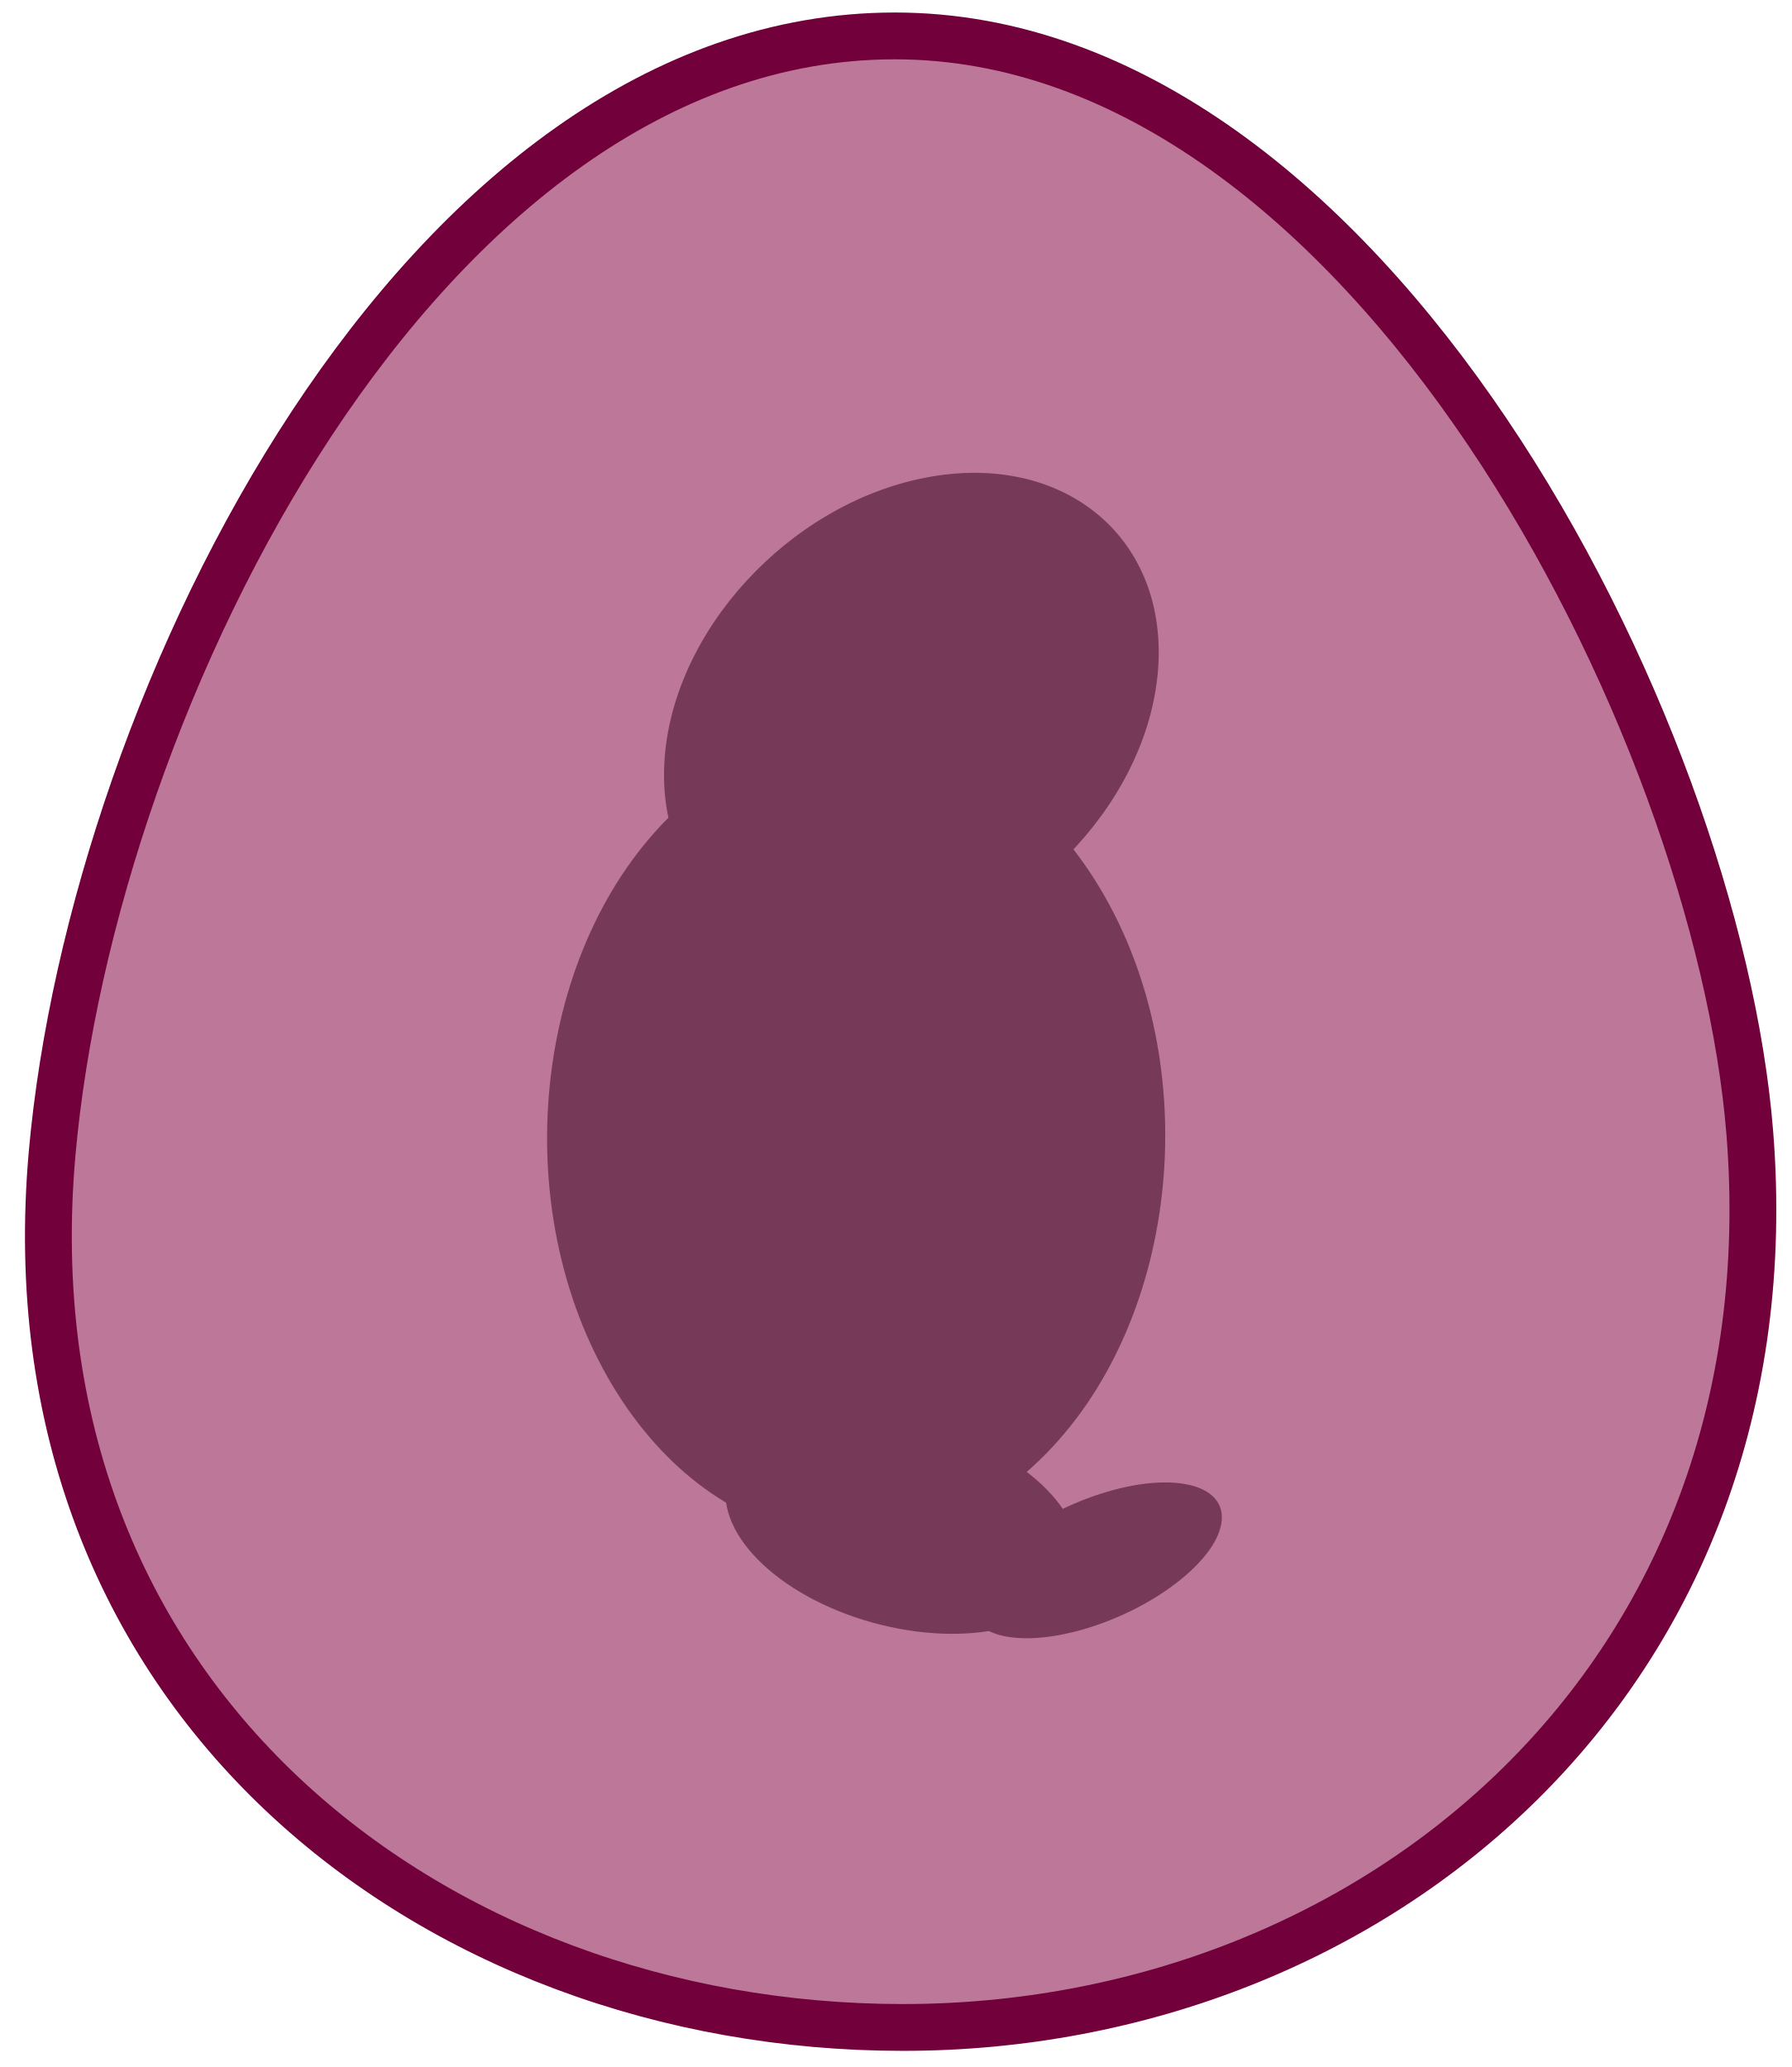
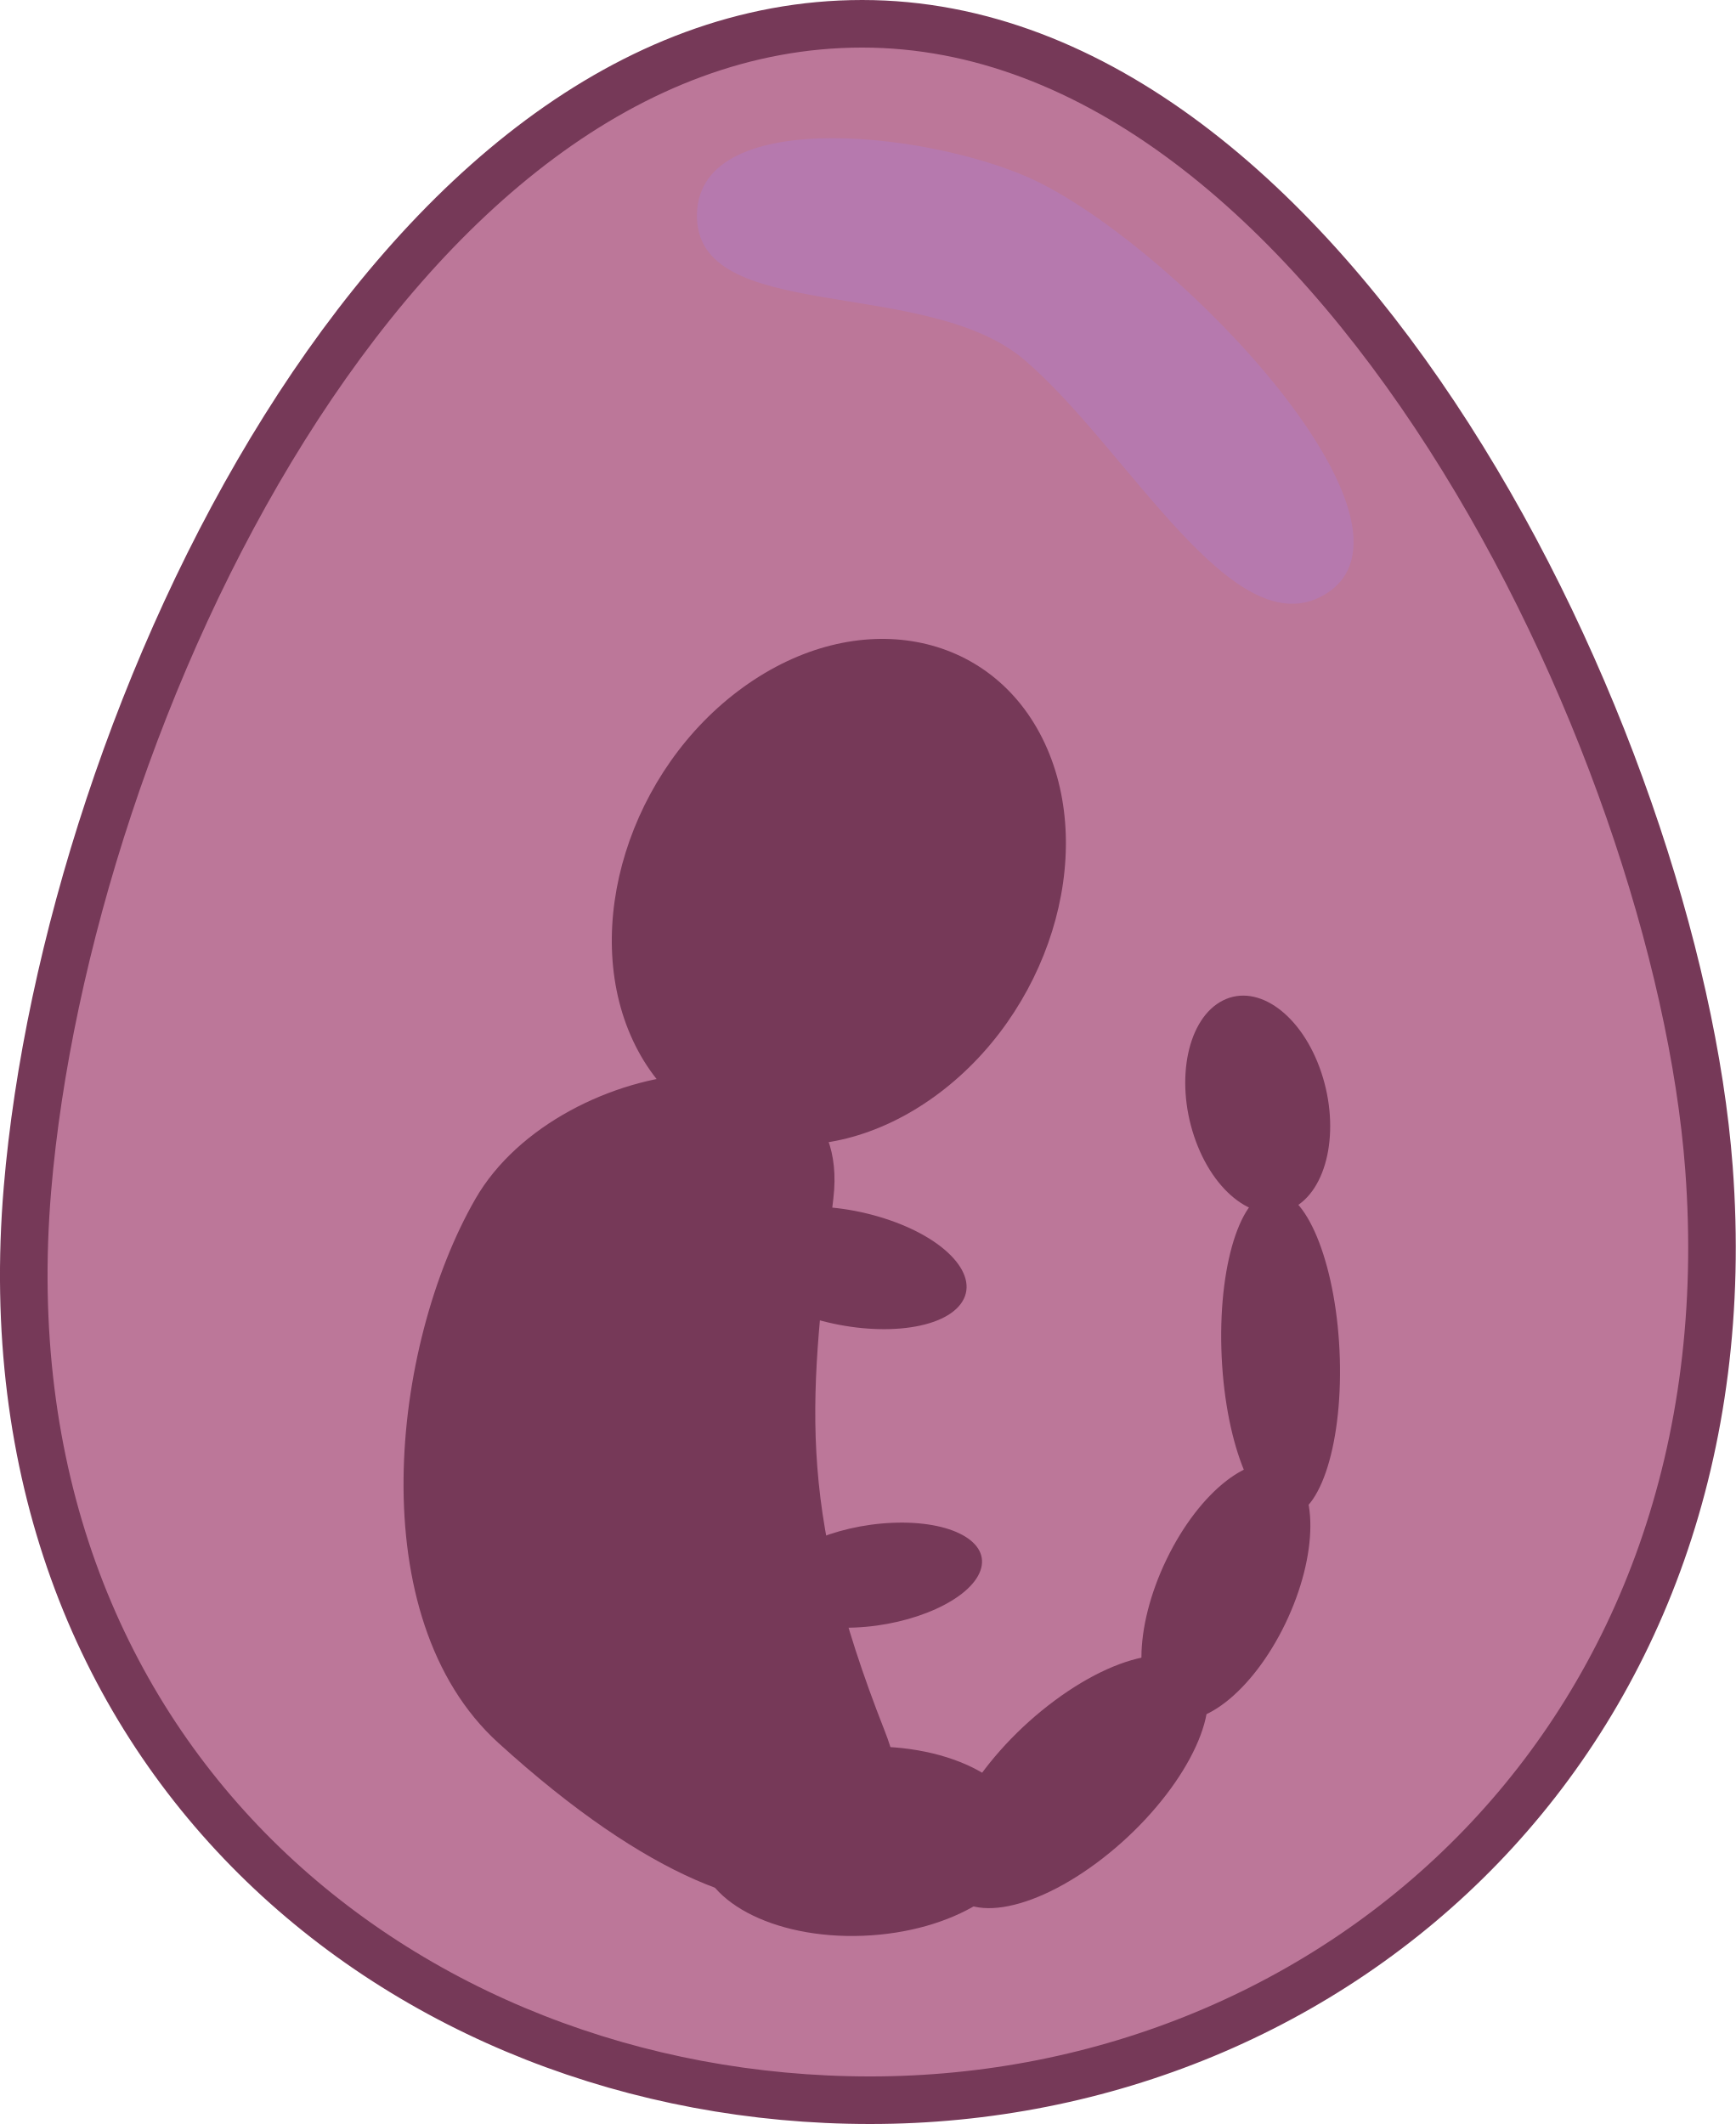
- <svg xmlns="http://www.w3.org/2000/svg" id="eqWQrz9ZfFg1" viewBox="0 0 130 150" shape-rendering="geometricPrecision" text-rendering="geometricPrecision" version="1.1" width="130" height="150">
+ <svg xmlns="http://www.w3.org/2000/svg" id="eqWQrz9ZfFg1" viewBox="0 0 109.372 133.857" shape-rendering="geometricPrecision" text-rendering="geometricPrecision" version="1.1" width="109.372" height="133.857">
  <defs id="defs2314" />
-   <path id="path80254" style="fill:#a9517d;fill-opacity:0.779;stroke:#72003a;stroke-width:3.397;stroke-linecap:round;stroke-linejoin:round;stroke-opacity:1" d="M 126.96,82.235 C 130.092,121.693 99.775,147.13 65.517,147.13 31.259,147.13 0.286,123.136 3.781,83.708 6.715,50.606 30.672,2.606 64.93,2.606 99.188,2.606 124.613,52.669 126.96,82.235 Z" />
-   <g id="g86144" transform="matrix(0.4671662,-0.5764829,0.4438241,0.602532,31.65984,-2.173988)" style="fill:#763958;fill-opacity:1">
-     <ellipse style="fill:#763958;fill-opacity:1;stroke:none;stroke-width:5.06;stroke-linecap:round;stroke-linejoin:round;stroke-opacity:1" id="path83746" cx="-24.597" cy="109.254" rx="34.888" ry="34.957" transform="matrix(0.9953155,0.09668003,-0.1033797,0.994642,0,0)" />
-     <ellipse style="fill:#763958;fill-opacity:1;stroke:none;stroke-width:3.485;stroke-linecap:round;stroke-linejoin:round;stroke-opacity:1" id="ellipse86134" cx="59.655" cy="73.799" rx="28.107" ry="20.577" transform="matrix(0.817636,0.5757354,-0.7411594,0.6713291,0,0)" />
-     <ellipse style="fill:#763958;fill-opacity:1;stroke:none;stroke-width:1.965;stroke-linecap:round;stroke-linejoin:round;stroke-opacity:1" id="ellipse95036" cx="99.72" cy="122.749" rx="20.074" ry="9.165" transform="matrix(0.5616281,0.8273898,-0.906513,0.4221778,0,0)" />
-     <ellipse style="fill:#763958;fill-opacity:1;stroke:none;stroke-width:1.36;stroke-linecap:round;stroke-linejoin:round;stroke-opacity:1" id="ellipse95038" cx="111.149" cy="166.537" rx="14.472" ry="6.091" transform="matrix(0.8581897,0.5133327,-0.8229049,0.5681791,0,0)" />
-   </g>
+   <path id="path80254" style="fill:#a9517d;fill-opacity:0.779;stroke:#763958;stroke-width:2.998;stroke-linecap:round;stroke-linejoin:round;stroke-opacity:1" d="M 107.683,73.599 C 110.377,109.326 84.3,132.358 54.833,132.358 25.365,132.358 -1.276,110.632 1.73,74.933 4.254,44.961 24.861,1.499 54.328,1.499 c 29.467,-1.6e-6 51.336,45.329 53.355,72.099 z" />
+   <path id="path83746" style="fill:#763958;stroke-width:2.82;stroke-linecap:round;stroke-linejoin:round" d="m 52.512,75.523 c -1.465,12.466 -2.477,19.055 3.244,33.586 3.927,9.976 -5.224,18.146 -24.372,0.714 -8.643,-7.868 -6.762,-24.982 -1.429,-34.266 5.333,-9.284 23.927,-11.69 22.557,-0.034 z" />
+   <ellipse style="fill:#763958;fill-opacity:1;stroke:none;stroke-width:2.187;stroke-linecap:round;stroke-linejoin:round;stroke-opacity:1" id="ellipse86134" cx="77.899" cy="-24.524" rx="14.236" ry="16.004" transform="matrix(0.4233729,0.9059555,-0.8105226,0.5857074,0,0)" />
+   <ellipse style="fill:#763958;fill-opacity:1;stroke:none;stroke-width:1.135;stroke-linecap:round;stroke-linejoin:round;stroke-opacity:1" id="ellipse95036" cx="53.635" cy="118.09" rx="10.307" ry="5.957" transform="matrix(0.9992696,-0.03821246,0.00619445,0.9999808,0,0)" />
+   <ellipse style="fill:#763958;fill-opacity:1;stroke:none;stroke-width:0.898;stroke-linecap:round;stroke-linejoin:round;stroke-opacity:1" id="ellipse95038" cx="-78.815" cy="78.682" rx="10.249" ry="3.745" transform="matrix(-0.02896149,-0.9995805,0.9965428,0.08308138,0,0)" />
+   <ellipse style="fill:#763958;fill-opacity:1;stroke:none;stroke-width:0.785;stroke-linecap:round;stroke-linejoin:round;stroke-opacity:1" id="ellipse3084" cx="96.148" cy="63.489" rx="7.519" ry="3.906" transform="matrix(0.9527123,0.3038737,-0.6022563,0.7983028,0,0)" />
+   <ellipse style="fill:#763958;fill-opacity:1;stroke:none;stroke-width:0.704;stroke-linecap:round;stroke-linejoin:round;stroke-opacity:1" id="ellipse3086" cx="92.28" cy="109.609" rx="6.727" ry="3.508" transform="matrix(0.9991276,-0.04176078,-0.3388946,0.9408243,0,0)" />
+   <path id="path7742" style="fill:#b679ae;fill-opacity:1;stroke-width:4.324;stroke-linecap:round;stroke-linejoin:bevel" d="m 65.468,11.494 c 9.184,4.585 25.211,21.638 18.021,25.966 C 77.724,40.929 71.061,28.245 64.556,22.687 58.319,17.359 43.759,20.51 43.917,13.486 44.074,6.463 59.336,8.433 65.468,11.494 Z" />
+   <ellipse style="fill:#763958;fill-opacity:1;stroke:none;stroke-width:0.806;stroke-linecap:round;stroke-linejoin:round;stroke-opacity:1" id="ellipse8897" cx="-98.757" cy="53.663" rx="6.908" ry="4.484" transform="matrix(-0.3168193,-0.9484859,0.8937702,-0.4485252,0,0)" />
+   <ellipse style="fill:#763958;fill-opacity:1;stroke:none;stroke-width:1.067;stroke-linecap:round;stroke-linejoin:round;stroke-opacity:1" id="ellipse9325" cx="40.805" cy="140.998" rx="10.249" ry="5.288" transform="matrix(0.803364,-0.5954883,0.2482192,0.9687039,0,0)" />
+   <ellipse style="fill:#763958;fill-opacity:1;stroke:none;stroke-width:0.882;stroke-linecap:round;stroke-linejoin:round;stroke-opacity:1" id="ellipse9327" cx="-51.419" cy="113.291" rx="8.711" ry="4.255" transform="matrix(0.4346687,-0.9005904,0.8791135,0.4766125,0,0)" />
</svg>
